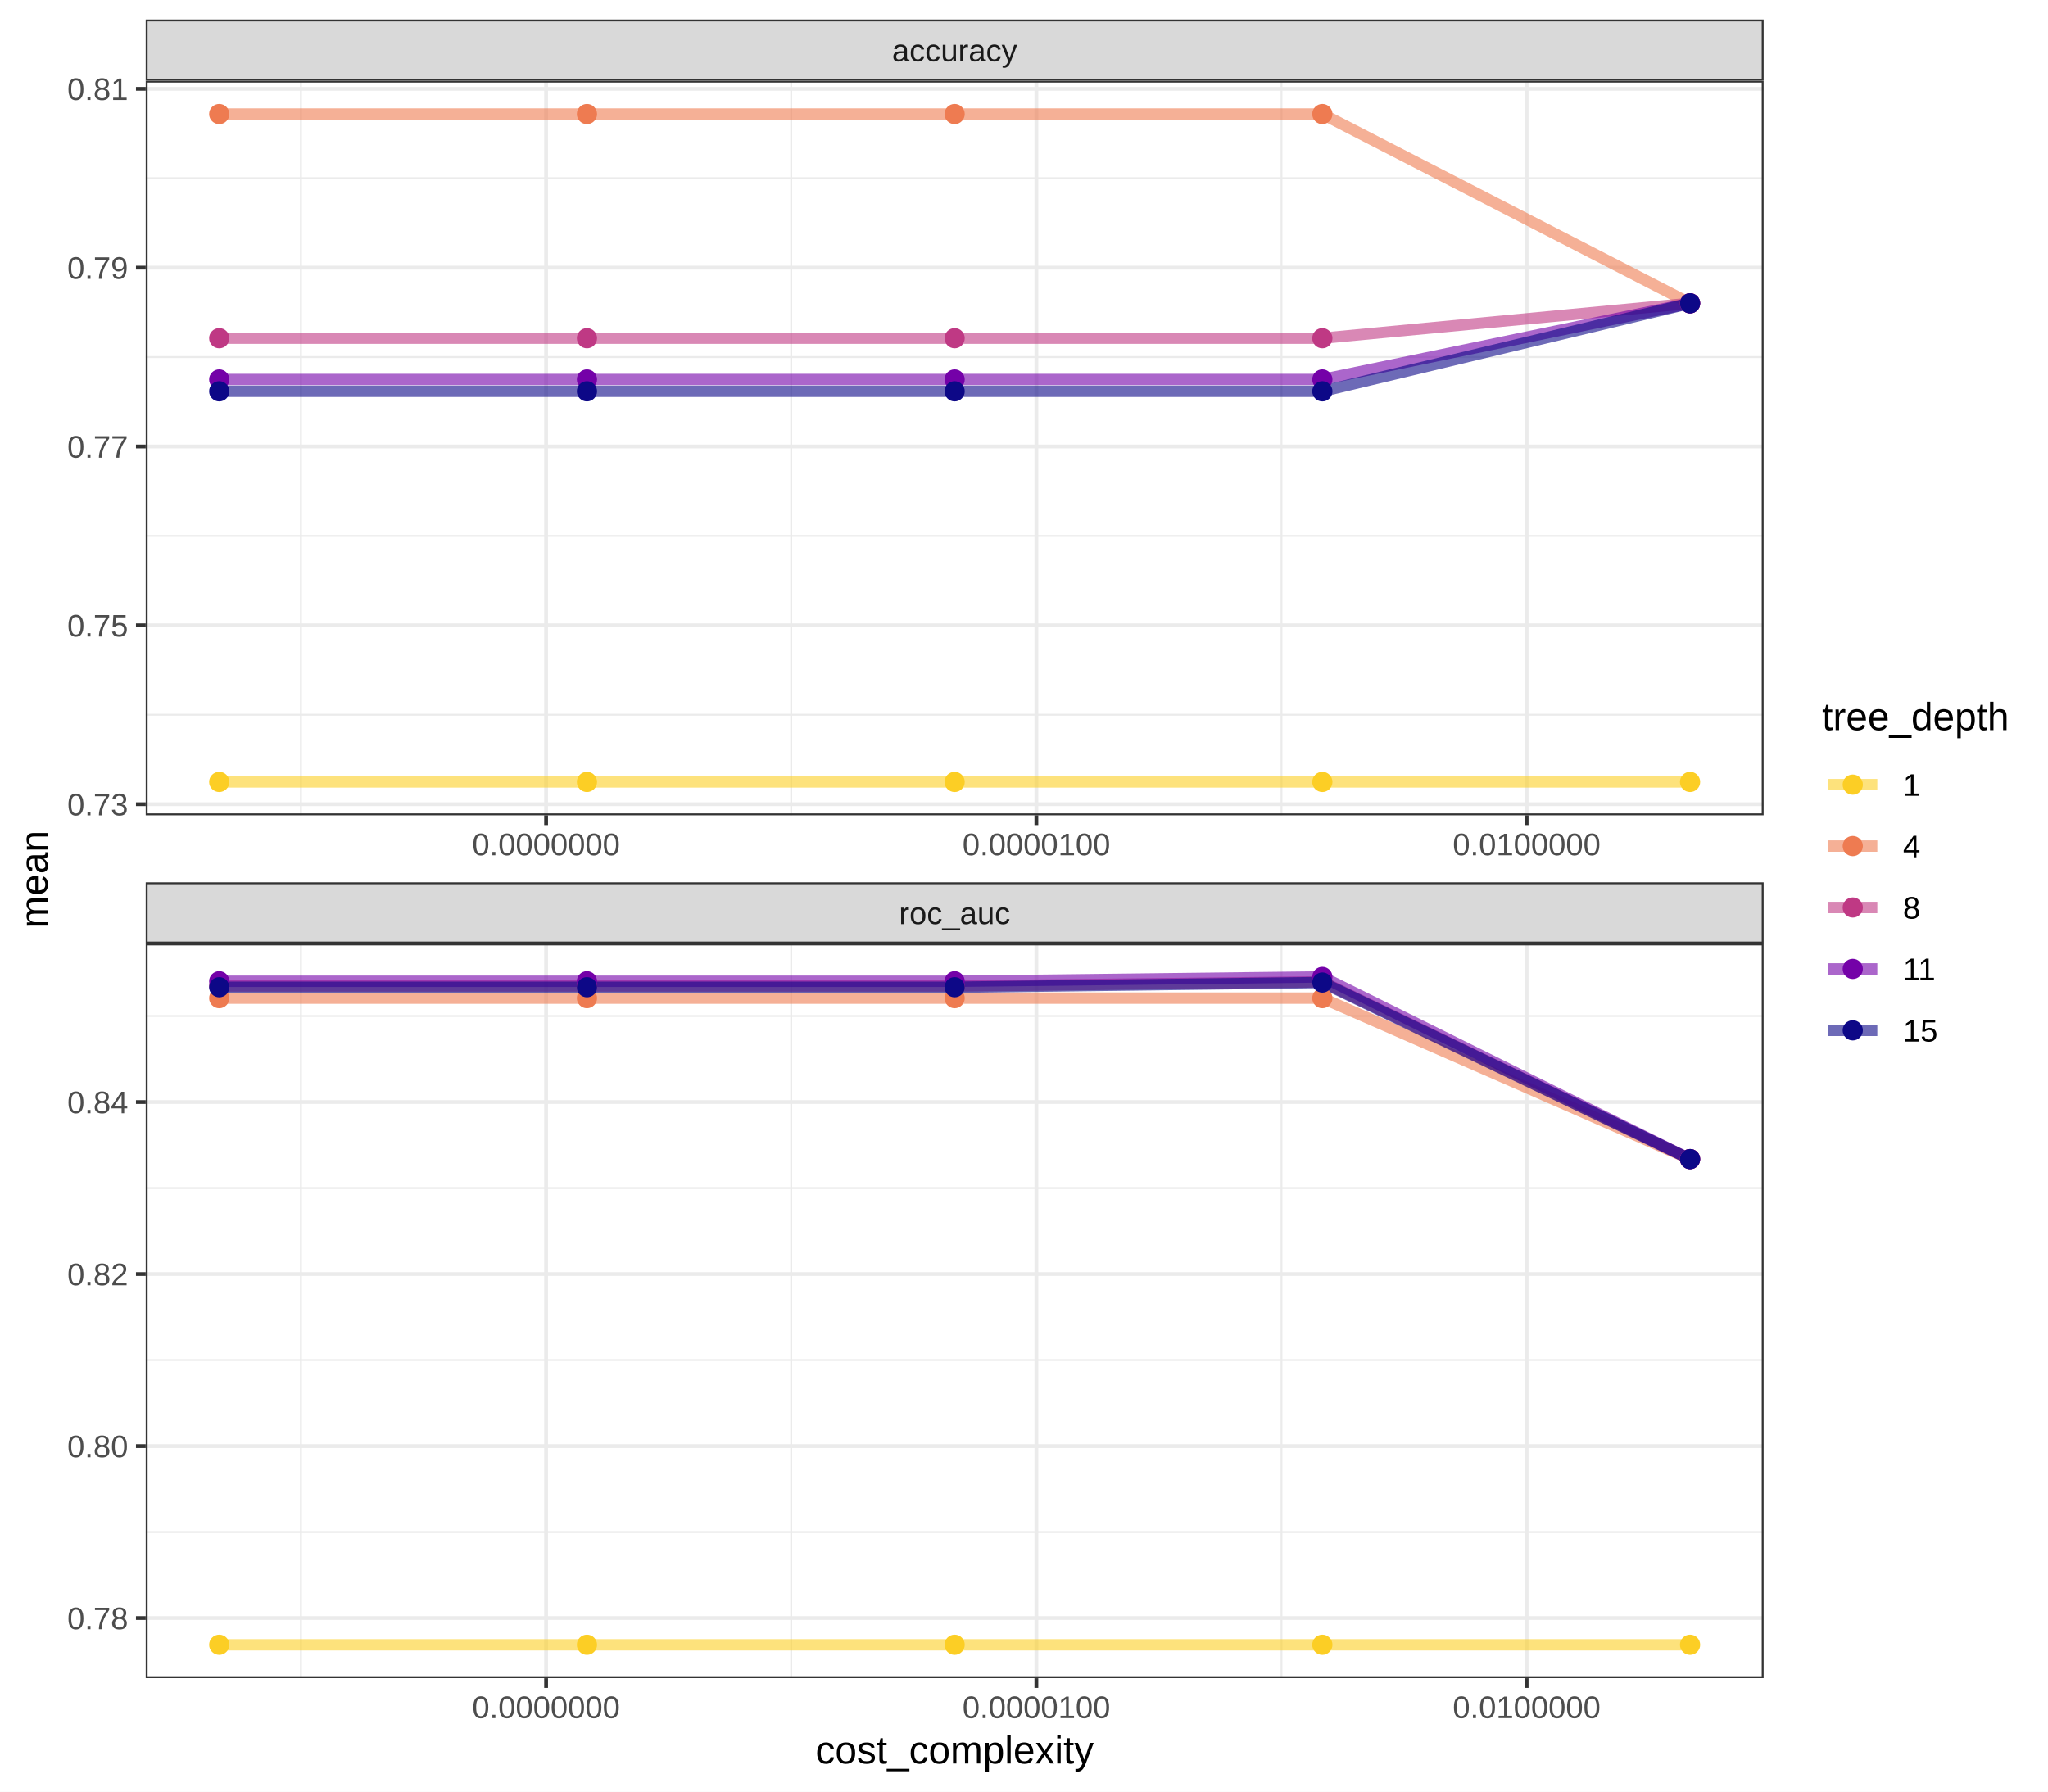
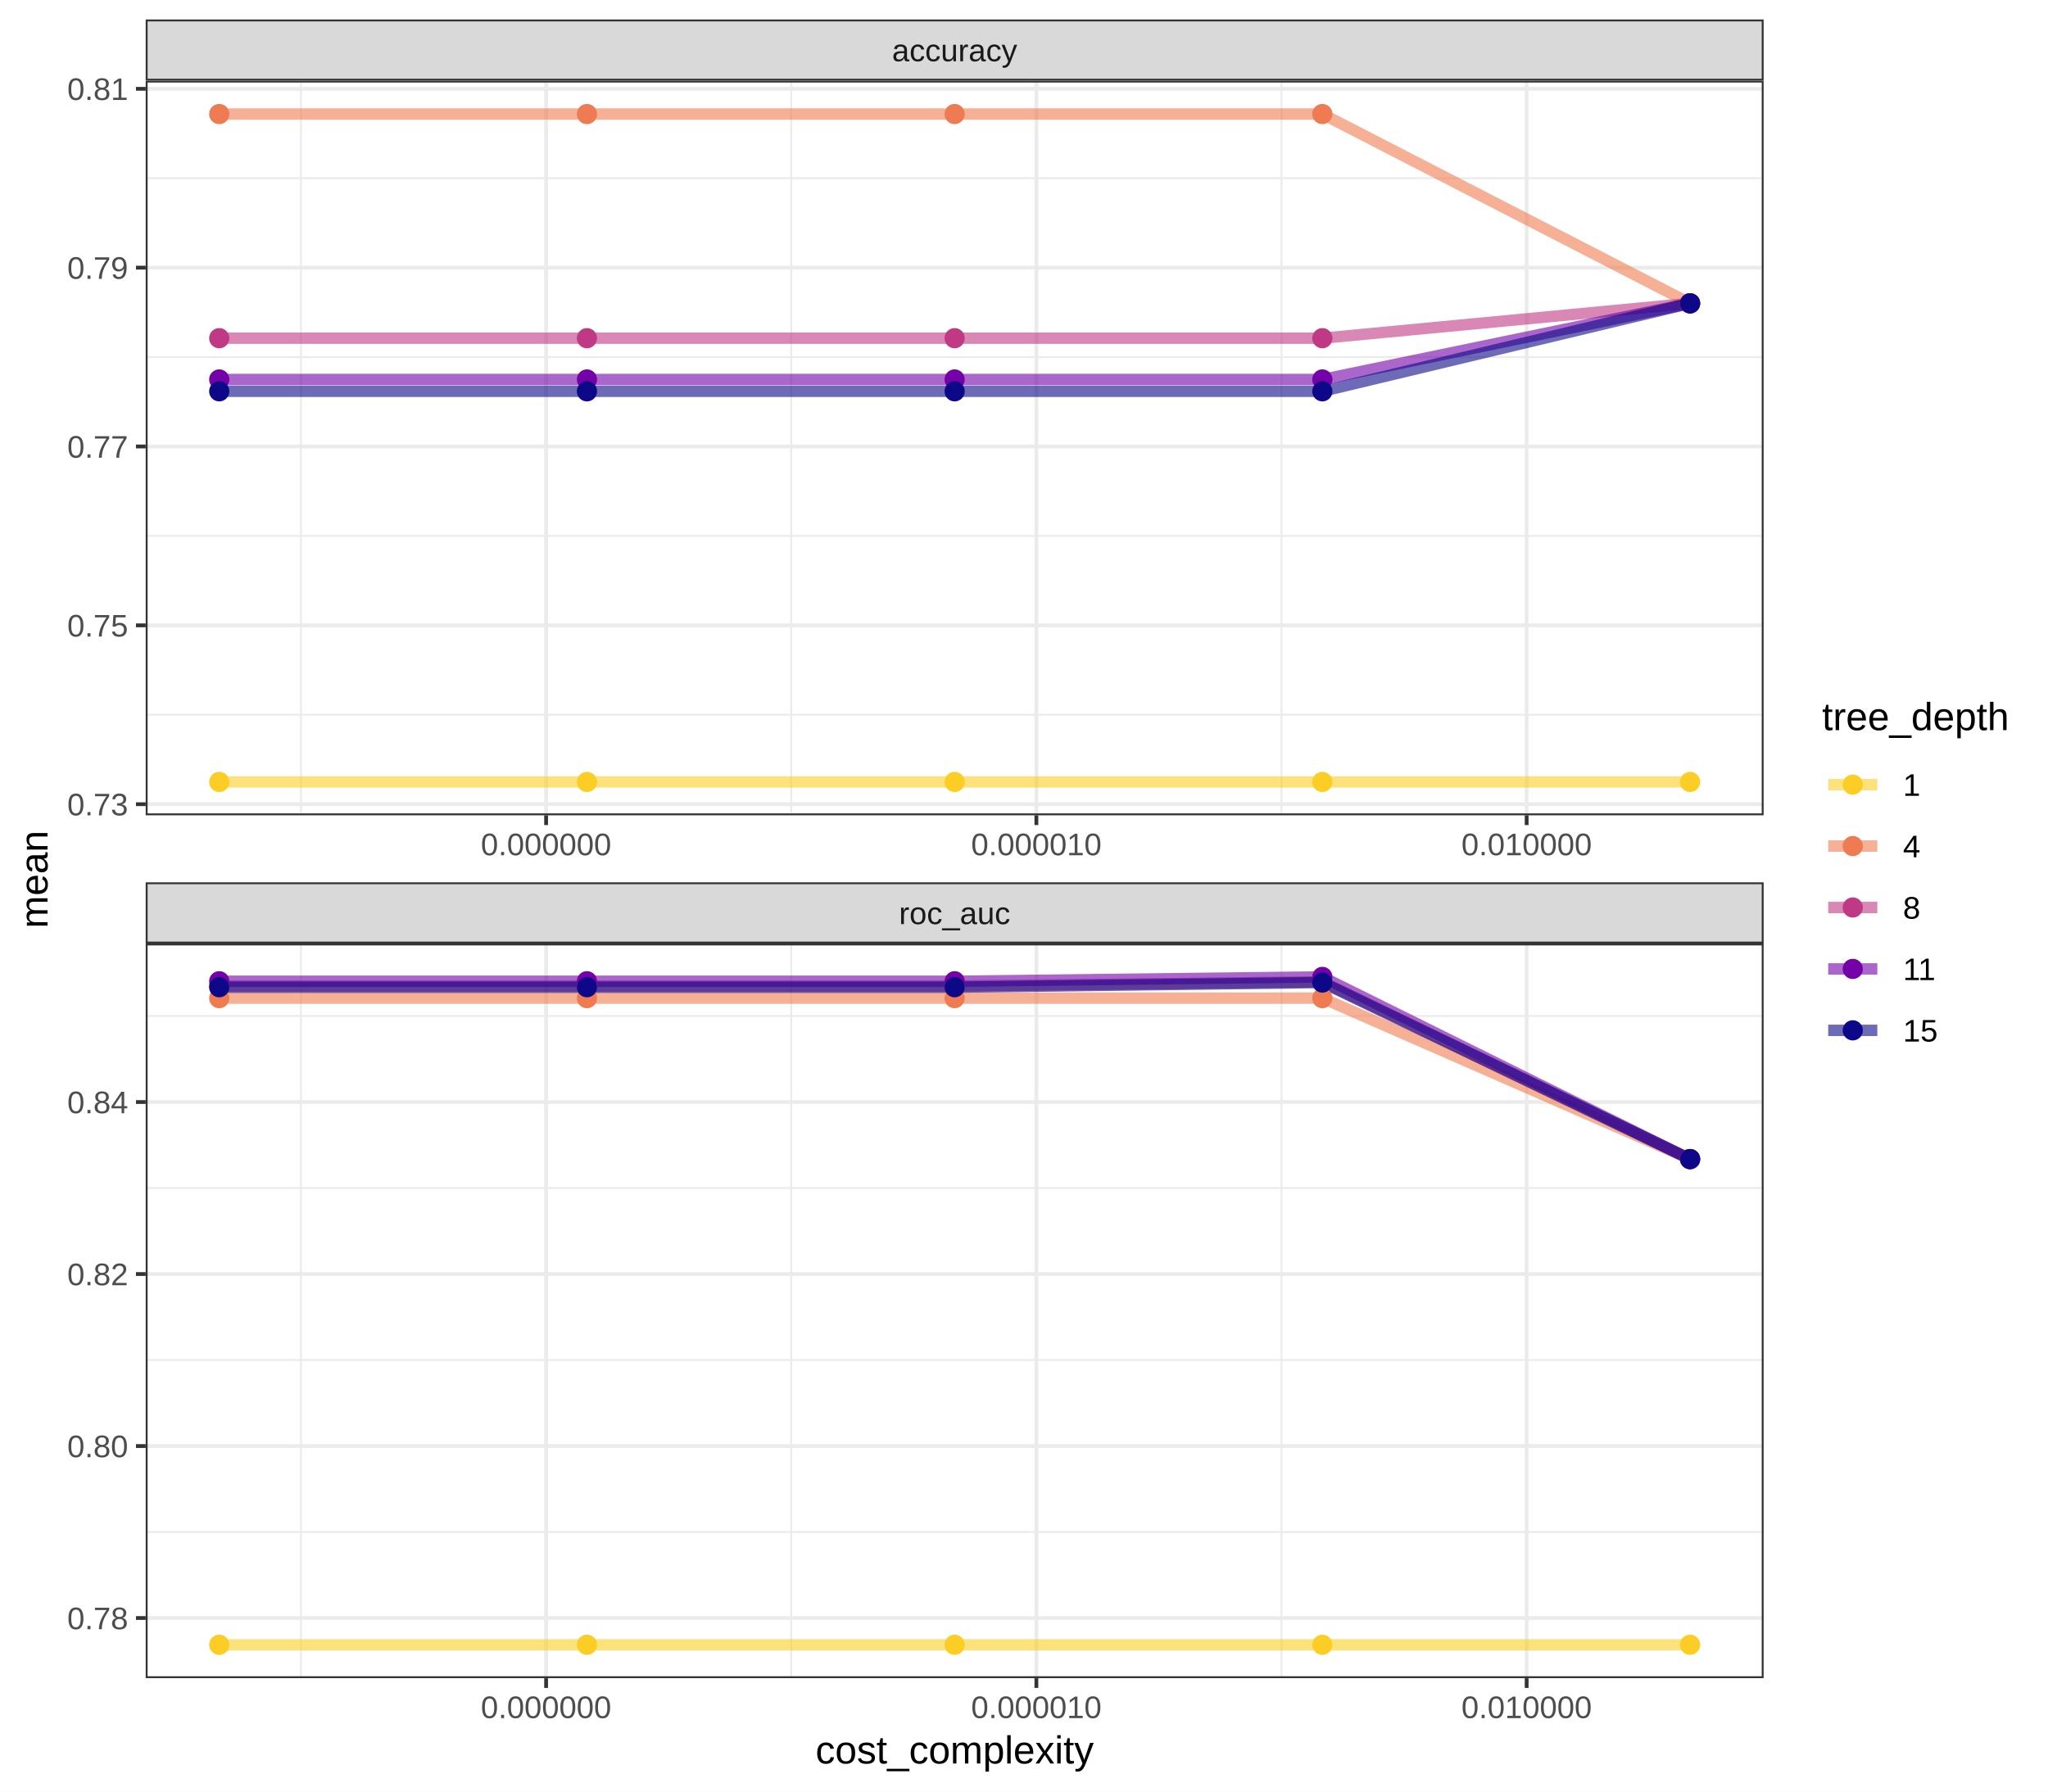
<svg xmlns="http://www.w3.org/2000/svg" class="svglite" width="576.00pt" height="504.00pt" viewBox="0 0 576.00 504.00">
  <defs>
    <style type="text/css">
    .svglite line, .svglite polyline, .svglite polygon, .svglite path, .svglite rect, .svglite circle {
      fill: none;
      stroke: #000000;
      stroke-linecap: round;
      stroke-linejoin: round;
      stroke-miterlimit: 10.00;
    }
    .svglite text {
      white-space: pre;
    }
  </style>
  </defs>
  <rect width="100%" height="100%" style="stroke: none; fill: none;" />
  <defs>
    <clipPath id="cpMC4wMHw1NzYuMDB8MC4wMHw1MDQuMDA=">
      <rect x="0.00" y="0.00" width="576.00" height="504.00" />
    </clipPath>
  </defs>
  <g clip-path="url(#cpMC4wMHw1NzYuMDB8MC4wMHw1MDQuMDA=)">
    <rect x="0.00" y="0.00" width="576.00" height="504.00" style="stroke-width: 1.07; stroke: #FFFFFF; fill: #FFFFFF;" />
  </g>
  <defs>
    <clipPath id="cpNDAuOTh8NDk2LjAxfDIyLjY5fDIyOS4zNg==">
      <rect x="40.98" y="22.69" width="455.04" height="206.67" />
    </clipPath>
  </defs>
  <g clip-path="url(#cpNDAuOTh8NDk2LjAxfDIyLjY5fDIyOS4zNg==)">
    <rect x="40.98" y="22.69" width="455.04" height="206.67" style="stroke-width: 1.07; stroke: none; fill: #FFFFFF;" />
    <polyline points="40.98,201.07 496.01,201.07 " style="stroke-width: 0.53; stroke: #EBEBEB; stroke-linecap: butt;" />
    <polyline points="40.98,150.76 496.01,150.76 " style="stroke-width: 0.53; stroke: #EBEBEB; stroke-linecap: butt;" />
    <polyline points="40.98,100.45 496.01,100.45 " style="stroke-width: 0.53; stroke: #EBEBEB; stroke-linecap: butt;" />
    <polyline points="40.98,50.13 496.01,50.13 " style="stroke-width: 0.53; stroke: #EBEBEB; stroke-linecap: butt;" />
    <polyline points="84.64,229.36 84.64,22.69 " style="stroke-width: 0.53; stroke: #EBEBEB; stroke-linecap: butt;" />
    <polyline points="222.53,229.36 222.53,22.69 " style="stroke-width: 0.53; stroke: #EBEBEB; stroke-linecap: butt;" />
    <polyline points="360.42,229.36 360.42,22.69 " style="stroke-width: 0.53; stroke: #EBEBEB; stroke-linecap: butt;" />
    <polyline points="40.98,226.23 496.01,226.23 " style="stroke-width: 1.07; stroke: #EBEBEB; stroke-linecap: butt;" />
    <polyline points="40.98,175.92 496.01,175.92 " style="stroke-width: 1.07; stroke: #EBEBEB; stroke-linecap: butt;" />
    <polyline points="40.98,125.60 496.01,125.60 " style="stroke-width: 1.07; stroke: #EBEBEB; stroke-linecap: butt;" />
    <polyline points="40.98,75.29 496.01,75.29 " style="stroke-width: 1.07; stroke: #EBEBEB; stroke-linecap: butt;" />
    <polyline points="40.98,24.98 496.01,24.98 " style="stroke-width: 1.07; stroke: #EBEBEB; stroke-linecap: butt;" />
    <polyline points="153.59,229.36 153.59,22.69 " style="stroke-width: 1.07; stroke: #EBEBEB; stroke-linecap: butt;" />
    <polyline points="291.48,229.36 291.48,22.69 " style="stroke-width: 1.07; stroke: #EBEBEB; stroke-linecap: butt;" />
    <polyline points="429.37,229.36 429.37,22.69 " style="stroke-width: 1.07; stroke: #EBEBEB; stroke-linecap: butt;" />
    <polyline points="61.66,219.97 165.08,219.97 268.49,219.97 371.91,219.97 475.33,219.97 " style="stroke-width: 3.20; stroke: #FCCE25; stroke-opacity: 0.60; stroke-linecap: butt;" />
    <polyline points="61.66,32.08 165.08,32.08 268.49,32.08 371.91,32.08 475.33,85.33 " style="stroke-width: 3.20; stroke: #EE7B51; stroke-opacity: 0.60; stroke-linecap: butt;" />
    <polyline points="61.66,95.14 165.08,95.14 268.49,95.14 371.91,95.14 475.33,85.33 " style="stroke-width: 3.20; stroke: #BF3984; stroke-opacity: 0.60; stroke-linecap: butt;" />
    <polyline points="61.66,106.75 165.08,106.75 268.49,106.75 371.91,106.75 475.33,85.33 " style="stroke-width: 3.20; stroke: #7401A8; stroke-opacity: 0.60; stroke-linecap: butt;" />
    <polyline points="61.66,110.08 165.08,110.08 268.49,110.08 371.91,110.08 475.33,85.33 " style="stroke-width: 3.20; stroke: #0D0887; stroke-opacity: 0.60; stroke-linecap: butt;" />
    <circle cx="61.66" cy="219.97" r="2.49" style="stroke-width: 0.71; stroke: #FCCE25; fill: #FCCE25;" />
    <circle cx="165.08" cy="219.97" r="2.49" style="stroke-width: 0.71; stroke: #FCCE25; fill: #FCCE25;" />
    <circle cx="268.49" cy="219.97" r="2.49" style="stroke-width: 0.71; stroke: #FCCE25; fill: #FCCE25;" />
    <circle cx="371.91" cy="219.97" r="2.49" style="stroke-width: 0.71; stroke: #FCCE25; fill: #FCCE25;" />
    <circle cx="475.33" cy="219.97" r="2.49" style="stroke-width: 0.71; stroke: #FCCE25; fill: #FCCE25;" />
    <circle cx="61.66" cy="32.08" r="2.49" style="stroke-width: 0.71; stroke: #EE7B51; fill: #EE7B51;" />
    <circle cx="165.08" cy="32.08" r="2.49" style="stroke-width: 0.71; stroke: #EE7B51; fill: #EE7B51;" />
    <circle cx="268.49" cy="32.08" r="2.49" style="stroke-width: 0.71; stroke: #EE7B51; fill: #EE7B51;" />
    <circle cx="371.91" cy="32.08" r="2.49" style="stroke-width: 0.71; stroke: #EE7B51; fill: #EE7B51;" />
    <circle cx="475.33" cy="85.33" r="2.49" style="stroke-width: 0.71; stroke: #EE7B51; fill: #EE7B51;" />
    <circle cx="61.66" cy="95.14" r="2.49" style="stroke-width: 0.71; stroke: #BF3984; fill: #BF3984;" />
    <circle cx="165.08" cy="95.14" r="2.49" style="stroke-width: 0.71; stroke: #BF3984; fill: #BF3984;" />
    <circle cx="268.49" cy="95.14" r="2.49" style="stroke-width: 0.71; stroke: #BF3984; fill: #BF3984;" />
    <circle cx="371.91" cy="95.14" r="2.49" style="stroke-width: 0.71; stroke: #BF3984; fill: #BF3984;" />
    <circle cx="475.33" cy="85.33" r="2.49" style="stroke-width: 0.71; stroke: #BF3984; fill: #BF3984;" />
    <circle cx="61.66" cy="106.75" r="2.49" style="stroke-width: 0.71; stroke: #7401A8; fill: #7401A8;" />
    <circle cx="165.08" cy="106.75" r="2.49" style="stroke-width: 0.71; stroke: #7401A8; fill: #7401A8;" />
    <circle cx="268.49" cy="106.75" r="2.49" style="stroke-width: 0.71; stroke: #7401A8; fill: #7401A8;" />
    <circle cx="371.91" cy="106.75" r="2.49" style="stroke-width: 0.71; stroke: #7401A8; fill: #7401A8;" />
    <circle cx="475.33" cy="85.33" r="2.49" style="stroke-width: 0.71; stroke: #7401A8; fill: #7401A8;" />
    <circle cx="61.66" cy="110.08" r="2.49" style="stroke-width: 0.71; stroke: #0D0887; fill: #0D0887;" />
    <circle cx="165.08" cy="110.08" r="2.49" style="stroke-width: 0.71; stroke: #0D0887; fill: #0D0887;" />
    <circle cx="268.49" cy="110.08" r="2.49" style="stroke-width: 0.71; stroke: #0D0887; fill: #0D0887;" />
    <circle cx="371.91" cy="110.08" r="2.49" style="stroke-width: 0.71; stroke: #0D0887; fill: #0D0887;" />
    <circle cx="475.33" cy="85.33" r="2.49" style="stroke-width: 0.71; stroke: #0D0887; fill: #0D0887;" />
    <rect x="40.98" y="22.69" width="455.04" height="206.67" style="stroke-width: 1.07; stroke: #333333;" />
  </g>
  <g clip-path="url(#cpMC4wMHw1NzYuMDB8MC4wMHw1MDQuMDA=)">
</g>
  <defs>
    <clipPath id="cpNDAuOTh8NDk2LjAxfDI2NS40Mnw0NzIuMTA=">
      <rect x="40.98" y="265.42" width="455.04" height="206.67" />
    </clipPath>
  </defs>
  <g clip-path="url(#cpNDAuOTh8NDk2LjAxfDI2NS40Mnw0NzIuMTA=)">
    <rect x="40.98" y="265.42" width="455.04" height="206.67" style="stroke-width: 1.07; stroke: none; fill: #FFFFFF;" />
    <polyline points="40.98,430.98 496.01,430.98 " style="stroke-width: 0.53; stroke: #EBEBEB; stroke-linecap: butt;" />
    <polyline points="40.98,382.59 496.01,382.59 " style="stroke-width: 0.53; stroke: #EBEBEB; stroke-linecap: butt;" />
    <polyline points="40.98,334.21 496.01,334.21 " style="stroke-width: 0.53; stroke: #EBEBEB; stroke-linecap: butt;" />
    <polyline points="40.98,285.82 496.01,285.82 " style="stroke-width: 0.53; stroke: #EBEBEB; stroke-linecap: butt;" />
    <polyline points="84.64,472.10 84.64,265.42 " style="stroke-width: 0.53; stroke: #EBEBEB; stroke-linecap: butt;" />
    <polyline points="222.53,472.10 222.53,265.42 " style="stroke-width: 0.53; stroke: #EBEBEB; stroke-linecap: butt;" />
    <polyline points="360.42,472.10 360.42,265.42 " style="stroke-width: 0.53; stroke: #EBEBEB; stroke-linecap: butt;" />
    <polyline points="40.98,455.17 496.01,455.17 " style="stroke-width: 1.07; stroke: #EBEBEB; stroke-linecap: butt;" />
    <polyline points="40.98,406.79 496.01,406.79 " style="stroke-width: 1.07; stroke: #EBEBEB; stroke-linecap: butt;" />
    <polyline points="40.98,358.40 496.01,358.40 " style="stroke-width: 1.07; stroke: #EBEBEB; stroke-linecap: butt;" />
    <polyline points="40.98,310.02 496.01,310.02 " style="stroke-width: 1.07; stroke: #EBEBEB; stroke-linecap: butt;" />
    <polyline points="153.59,472.10 153.59,265.42 " style="stroke-width: 1.07; stroke: #EBEBEB; stroke-linecap: butt;" />
    <polyline points="291.48,472.10 291.48,265.42 " style="stroke-width: 1.07; stroke: #EBEBEB; stroke-linecap: butt;" />
    <polyline points="429.37,472.10 429.37,265.42 " style="stroke-width: 1.07; stroke: #EBEBEB; stroke-linecap: butt;" />
    <polyline points="61.66,462.70 165.08,462.70 268.49,462.70 371.91,462.70 475.33,462.70 " style="stroke-width: 3.20; stroke: #FCCE25; stroke-opacity: 0.60; stroke-linecap: butt;" />
    <polyline points="61.66,280.79 165.08,280.79 268.49,280.79 371.91,280.79 475.33,326.07 " style="stroke-width: 3.20; stroke: #EE7B51; stroke-opacity: 0.60; stroke-linecap: butt;" />
    <polyline points="61.66,277.39 165.08,277.39 268.49,277.39 371.91,276.21 475.33,326.07 " style="stroke-width: 3.20; stroke: #BF3984; stroke-opacity: 0.60; stroke-linecap: butt;" />
    <polyline points="61.66,276.04 165.08,276.04 268.49,276.04 371.91,274.82 475.33,326.07 " style="stroke-width: 3.20; stroke: #7401A8; stroke-opacity: 0.60; stroke-linecap: butt;" />
    <polyline points="61.66,277.72 165.08,277.72 268.49,277.72 371.91,276.40 475.33,326.07 " style="stroke-width: 3.20; stroke: #0D0887; stroke-opacity: 0.60; stroke-linecap: butt;" />
    <circle cx="61.66" cy="462.70" r="2.49" style="stroke-width: 0.71; stroke: #FCCE25; fill: #FCCE25;" />
    <circle cx="165.08" cy="462.70" r="2.49" style="stroke-width: 0.71; stroke: #FCCE25; fill: #FCCE25;" />
    <circle cx="268.49" cy="462.70" r="2.49" style="stroke-width: 0.71; stroke: #FCCE25; fill: #FCCE25;" />
    <circle cx="371.91" cy="462.70" r="2.49" style="stroke-width: 0.71; stroke: #FCCE25; fill: #FCCE25;" />
    <circle cx="475.33" cy="462.70" r="2.49" style="stroke-width: 0.71; stroke: #FCCE25; fill: #FCCE25;" />
    <circle cx="61.66" cy="280.79" r="2.49" style="stroke-width: 0.71; stroke: #EE7B51; fill: #EE7B51;" />
    <circle cx="165.08" cy="280.79" r="2.49" style="stroke-width: 0.71; stroke: #EE7B51; fill: #EE7B51;" />
    <circle cx="268.49" cy="280.79" r="2.49" style="stroke-width: 0.71; stroke: #EE7B51; fill: #EE7B51;" />
    <circle cx="371.91" cy="280.79" r="2.49" style="stroke-width: 0.71; stroke: #EE7B51; fill: #EE7B51;" />
    <circle cx="475.33" cy="326.07" r="2.49" style="stroke-width: 0.71; stroke: #EE7B51; fill: #EE7B51;" />
    <circle cx="61.66" cy="277.39" r="2.49" style="stroke-width: 0.71; stroke: #BF3984; fill: #BF3984;" />
    <circle cx="165.08" cy="277.39" r="2.49" style="stroke-width: 0.71; stroke: #BF3984; fill: #BF3984;" />
    <circle cx="268.49" cy="277.39" r="2.49" style="stroke-width: 0.71; stroke: #BF3984; fill: #BF3984;" />
    <circle cx="371.91" cy="276.21" r="2.49" style="stroke-width: 0.71; stroke: #BF3984; fill: #BF3984;" />
    <circle cx="475.33" cy="326.07" r="2.49" style="stroke-width: 0.71; stroke: #BF3984; fill: #BF3984;" />
    <circle cx="61.66" cy="276.04" r="2.49" style="stroke-width: 0.71; stroke: #7401A8; fill: #7401A8;" />
    <circle cx="165.08" cy="276.04" r="2.49" style="stroke-width: 0.71; stroke: #7401A8; fill: #7401A8;" />
    <circle cx="268.49" cy="276.04" r="2.49" style="stroke-width: 0.71; stroke: #7401A8; fill: #7401A8;" />
    <circle cx="371.91" cy="274.82" r="2.49" style="stroke-width: 0.71; stroke: #7401A8; fill: #7401A8;" />
    <circle cx="475.33" cy="326.07" r="2.49" style="stroke-width: 0.71; stroke: #7401A8; fill: #7401A8;" />
    <circle cx="61.66" cy="277.72" r="2.49" style="stroke-width: 0.71; stroke: #0D0887; fill: #0D0887;" />
    <circle cx="165.08" cy="277.72" r="2.49" style="stroke-width: 0.71; stroke: #0D0887; fill: #0D0887;" />
    <circle cx="268.49" cy="277.72" r="2.49" style="stroke-width: 0.71; stroke: #0D0887; fill: #0D0887;" />
    <circle cx="371.91" cy="276.40" r="2.49" style="stroke-width: 0.71; stroke: #0D0887; fill: #0D0887;" />
    <circle cx="475.33" cy="326.07" r="2.49" style="stroke-width: 0.71; stroke: #0D0887; fill: #0D0887;" />
    <rect x="40.98" y="265.42" width="455.04" height="206.67" style="stroke-width: 1.07; stroke: #333333;" />
  </g>
  <g clip-path="url(#cpMC4wMHw1NzYuMDB8MC4wMHw1MDQuMDA=)">
</g>
  <defs>
    <clipPath id="cpNDAuOTh8NDk2LjAxfDI0OC4yMXwyNjUuNDI=">
      <rect x="40.98" y="248.21" width="455.04" height="17.21" />
    </clipPath>
  </defs>
  <g clip-path="url(#cpNDAuOTh8NDk2LjAxfDI0OC4yMXwyNjUuNDI=)">
    <rect x="40.98" y="248.21" width="455.04" height="17.21" style="stroke-width: 1.07; stroke: #333333; fill: #D9D9D9;" />
    <text x="268.49" y="259.97" text-anchor="middle" style="font-size: 8.80px;fill: #1A1A1A; font-family: &quot;Arial&quot;;" textLength="31.31px" lengthAdjust="spacingAndGlyphs">roc_auc</text>
  </g>
  <g clip-path="url(#cpMC4wMHw1NzYuMDB8MC4wMHw1MDQuMDA=)">
</g>
  <defs>
    <clipPath id="cpNDAuOTh8NDk2LjAxfDUuNDh8MjIuNjk=">
      <rect x="40.98" y="5.48" width="455.04" height="17.21" />
    </clipPath>
  </defs>
  <g clip-path="url(#cpNDAuOTh8NDk2LjAxfDUuNDh8MjIuNjk=)">
    <rect x="40.98" y="5.48" width="455.04" height="17.21" style="stroke-width: 1.07; stroke: #333333; fill: #D9D9D9;" />
    <text x="268.49" y="17.24" text-anchor="middle" style="font-size: 8.80px;fill: #1A1A1A; font-family: &quot;Arial&quot;;" textLength="35.22px" lengthAdjust="spacingAndGlyphs">accuracy</text>
  </g>
  <g clip-path="url(#cpMC4wMHw1NzYuMDB8MC4wMHw1MDQuMDA=)">
    <polyline points="153.59,474.84 153.59,472.10 " style="stroke-width: 1.07; stroke: #333333; stroke-linecap: butt;" />
    <polyline points="291.48,474.84 291.48,472.10 " style="stroke-width: 1.07; stroke: #333333; stroke-linecap: butt;" />
    <polyline points="429.37,474.84 429.37,472.10 " style="stroke-width: 1.07; stroke: #333333; stroke-linecap: butt;" />
-     <text x="153.59" y="483.33" text-anchor="middle" style="font-size: 8.80px;fill: #4D4D4D; font-family: &quot;Arial&quot;;" textLength="41.61px" lengthAdjust="spacingAndGlyphs">0.0000000</text>
-     <text x="291.48" y="483.33" text-anchor="middle" style="font-size: 8.80px;fill: #4D4D4D; font-family: &quot;Arial&quot;;" textLength="41.61px" lengthAdjust="spacingAndGlyphs">0.0000100</text>
-     <text x="429.37" y="483.33" text-anchor="middle" style="font-size: 8.80px;fill: #4D4D4D; font-family: &quot;Arial&quot;;" textLength="41.61px" lengthAdjust="spacingAndGlyphs">0.0100000</text>
+     <text x="153.59" y="483.33" text-anchor="middle" style="font-size: 8.80px;fill: #4D4D4D; font-family: &quot;Arial&quot;;" textLength="36.71px" lengthAdjust="spacingAndGlyphs">0.000000</text>
+     <text x="291.48" y="483.33" text-anchor="middle" style="font-size: 8.80px;fill: #4D4D4D; font-family: &quot;Arial&quot;;" textLength="36.71px" lengthAdjust="spacingAndGlyphs">0.000010</text>
+     <text x="429.37" y="483.33" text-anchor="middle" style="font-size: 8.80px;fill: #4D4D4D; font-family: &quot;Arial&quot;;" textLength="36.71px" lengthAdjust="spacingAndGlyphs">0.010000</text>
    <polyline points="153.59,232.10 153.59,229.36 " style="stroke-width: 1.07; stroke: #333333; stroke-linecap: butt;" />
    <polyline points="291.48,232.10 291.48,229.36 " style="stroke-width: 1.07; stroke: #333333; stroke-linecap: butt;" />
    <polyline points="429.37,232.10 429.37,229.36 " style="stroke-width: 1.07; stroke: #333333; stroke-linecap: butt;" />
-     <text x="153.59" y="240.60" text-anchor="middle" style="font-size: 8.80px;fill: #4D4D4D; font-family: &quot;Arial&quot;;" textLength="41.61px" lengthAdjust="spacingAndGlyphs">0.0000000</text>
-     <text x="291.48" y="240.60" text-anchor="middle" style="font-size: 8.80px;fill: #4D4D4D; font-family: &quot;Arial&quot;;" textLength="41.61px" lengthAdjust="spacingAndGlyphs">0.0000100</text>
-     <text x="429.37" y="240.60" text-anchor="middle" style="font-size: 8.80px;fill: #4D4D4D; font-family: &quot;Arial&quot;;" textLength="41.61px" lengthAdjust="spacingAndGlyphs">0.0100000</text>
+     <text x="153.59" y="240.60" text-anchor="middle" style="font-size: 8.80px;fill: #4D4D4D; font-family: &quot;Arial&quot;;" textLength="36.71px" lengthAdjust="spacingAndGlyphs">0.000000</text>
+     <text x="291.48" y="240.60" text-anchor="middle" style="font-size: 8.80px;fill: #4D4D4D; font-family: &quot;Arial&quot;;" textLength="36.71px" lengthAdjust="spacingAndGlyphs">0.000010</text>
+     <text x="429.37" y="240.60" text-anchor="middle" style="font-size: 8.80px;fill: #4D4D4D; font-family: &quot;Arial&quot;;" textLength="36.71px" lengthAdjust="spacingAndGlyphs">0.010000</text>
    <text x="36.04" y="229.38" text-anchor="end" style="font-size: 8.80px;fill: #4D4D4D; font-family: &quot;Arial&quot;;" textLength="17.13px" lengthAdjust="spacingAndGlyphs">0.73</text>
    <text x="36.04" y="179.07" text-anchor="end" style="font-size: 8.80px;fill: #4D4D4D; font-family: &quot;Arial&quot;;" textLength="17.13px" lengthAdjust="spacingAndGlyphs">0.75</text>
    <text x="36.04" y="128.76" text-anchor="end" style="font-size: 8.80px;fill: #4D4D4D; font-family: &quot;Arial&quot;;" textLength="17.13px" lengthAdjust="spacingAndGlyphs">0.77</text>
    <text x="36.04" y="78.44" text-anchor="end" style="font-size: 8.80px;fill: #4D4D4D; font-family: &quot;Arial&quot;;" textLength="17.13px" lengthAdjust="spacingAndGlyphs">0.79</text>
    <text x="36.04" y="28.13" text-anchor="end" style="font-size: 8.80px;fill: #4D4D4D; font-family: &quot;Arial&quot;;" textLength="17.13px" lengthAdjust="spacingAndGlyphs">0.81</text>
    <polyline points="38.24,226.23 40.98,226.23 " style="stroke-width: 1.07; stroke: #333333; stroke-linecap: butt;" />
    <polyline points="38.24,175.92 40.98,175.92 " style="stroke-width: 1.07; stroke: #333333; stroke-linecap: butt;" />
    <polyline points="38.24,125.60 40.98,125.60 " style="stroke-width: 1.07; stroke: #333333; stroke-linecap: butt;" />
    <polyline points="38.24,75.29 40.98,75.29 " style="stroke-width: 1.07; stroke: #333333; stroke-linecap: butt;" />
    <polyline points="38.24,24.98 40.98,24.98 " style="stroke-width: 1.07; stroke: #333333; stroke-linecap: butt;" />
    <text x="36.04" y="458.33" text-anchor="end" style="font-size: 8.80px;fill: #4D4D4D; font-family: &quot;Arial&quot;;" textLength="17.13px" lengthAdjust="spacingAndGlyphs">0.78</text>
    <text x="36.04" y="409.94" text-anchor="end" style="font-size: 8.80px;fill: #4D4D4D; font-family: &quot;Arial&quot;;" textLength="17.13px" lengthAdjust="spacingAndGlyphs">0.80</text>
    <text x="36.04" y="361.56" text-anchor="end" style="font-size: 8.80px;fill: #4D4D4D; font-family: &quot;Arial&quot;;" textLength="17.13px" lengthAdjust="spacingAndGlyphs">0.82</text>
    <text x="36.04" y="313.17" text-anchor="end" style="font-size: 8.80px;fill: #4D4D4D; font-family: &quot;Arial&quot;;" textLength="17.13px" lengthAdjust="spacingAndGlyphs">0.84</text>
    <polyline points="38.24,455.17 40.98,455.17 " style="stroke-width: 1.07; stroke: #333333; stroke-linecap: butt;" />
    <polyline points="38.24,406.79 40.98,406.79 " style="stroke-width: 1.07; stroke: #333333; stroke-linecap: butt;" />
    <polyline points="38.24,358.40 40.98,358.40 " style="stroke-width: 1.07; stroke: #333333; stroke-linecap: butt;" />
    <polyline points="38.24,310.02 40.98,310.02 " style="stroke-width: 1.07; stroke: #333333; stroke-linecap: butt;" />
    <text x="268.49" y="496.10" text-anchor="middle" style="font-size: 11.00px; font-family: &quot;Arial&quot;;" textLength="78.26px" lengthAdjust="spacingAndGlyphs">cost_complexity</text>
    <text transform="translate(13.37,247.39) rotate(-90)" text-anchor="middle" style="font-size: 11.00px; font-family: &quot;Arial&quot;;" textLength="27.53px" lengthAdjust="spacingAndGlyphs">mean</text>
    <rect x="506.97" y="190.81" width="63.55" height="113.16" style="stroke-width: 1.07; stroke: none; fill: #FFFFFF;" />
    <text x="512.45" y="205.40" style="font-size: 11.00px; font-family: &quot;Arial&quot;;" textLength="52.61px" lengthAdjust="spacingAndGlyphs">tree_depth</text>
    <rect x="512.45" y="212.09" width="17.28" height="17.28" style="stroke-width: 1.07; stroke: none; fill: #FFFFFF;" />
    <line x1="514.18" y1="220.73" x2="528.00" y2="220.73" style="stroke-width: 3.20; stroke: #FCCE25; stroke-opacity: 0.60; stroke-linecap: butt;" />
    <circle cx="521.09" cy="220.73" r="2.49" style="stroke-width: 0.71; stroke: #FCCE25; fill: #FCCE25;" />
    <rect x="512.45" y="229.37" width="17.28" height="17.28" style="stroke-width: 1.07; stroke: none; fill: #FFFFFF;" />
    <line x1="514.18" y1="238.01" x2="528.00" y2="238.01" style="stroke-width: 3.20; stroke: #EE7B51; stroke-opacity: 0.60; stroke-linecap: butt;" />
    <circle cx="521.09" cy="238.01" r="2.49" style="stroke-width: 0.71; stroke: #EE7B51; fill: #EE7B51;" />
    <rect x="512.45" y="246.65" width="17.28" height="17.28" style="stroke-width: 1.07; stroke: none; fill: #FFFFFF;" />
    <line x1="514.18" y1="255.29" x2="528.00" y2="255.29" style="stroke-width: 3.20; stroke: #BF3984; stroke-opacity: 0.60; stroke-linecap: butt;" />
    <circle cx="521.09" cy="255.29" r="2.49" style="stroke-width: 0.71; stroke: #BF3984; fill: #BF3984;" />
    <rect x="512.45" y="263.93" width="17.28" height="17.28" style="stroke-width: 1.07; stroke: none; fill: #FFFFFF;" />
    <line x1="514.18" y1="272.57" x2="528.00" y2="272.57" style="stroke-width: 3.20; stroke: #7401A8; stroke-opacity: 0.60; stroke-linecap: butt;" />
    <circle cx="521.09" cy="272.57" r="2.49" style="stroke-width: 0.71; stroke: #7401A8; fill: #7401A8;" />
    <rect x="512.45" y="281.21" width="17.28" height="17.28" style="stroke-width: 1.07; stroke: none; fill: #FFFFFF;" />
    <line x1="514.18" y1="289.85" x2="528.00" y2="289.85" style="stroke-width: 3.20; stroke: #0D0887; stroke-opacity: 0.60; stroke-linecap: butt;" />
    <circle cx="521.09" cy="289.85" r="2.49" style="stroke-width: 0.71; stroke: #0D0887; fill: #0D0887;" />
    <text x="535.21" y="223.88" style="font-size: 8.80px; font-family: &quot;Arial&quot;;" textLength="4.90px" lengthAdjust="spacingAndGlyphs">1</text>
    <text x="535.21" y="241.16" style="font-size: 8.80px; font-family: &quot;Arial&quot;;" textLength="4.90px" lengthAdjust="spacingAndGlyphs">4</text>
    <text x="535.21" y="258.44" style="font-size: 8.80px; font-family: &quot;Arial&quot;;" textLength="4.90px" lengthAdjust="spacingAndGlyphs">8</text>
    <text x="535.21" y="275.72" style="font-size: 8.80px; font-family: &quot;Arial&quot;;" textLength="9.79px" lengthAdjust="spacingAndGlyphs">11</text>
    <text x="535.21" y="293.00" style="font-size: 8.80px; font-family: &quot;Arial&quot;;" textLength="9.79px" lengthAdjust="spacingAndGlyphs">15</text>
  </g>
</svg>
